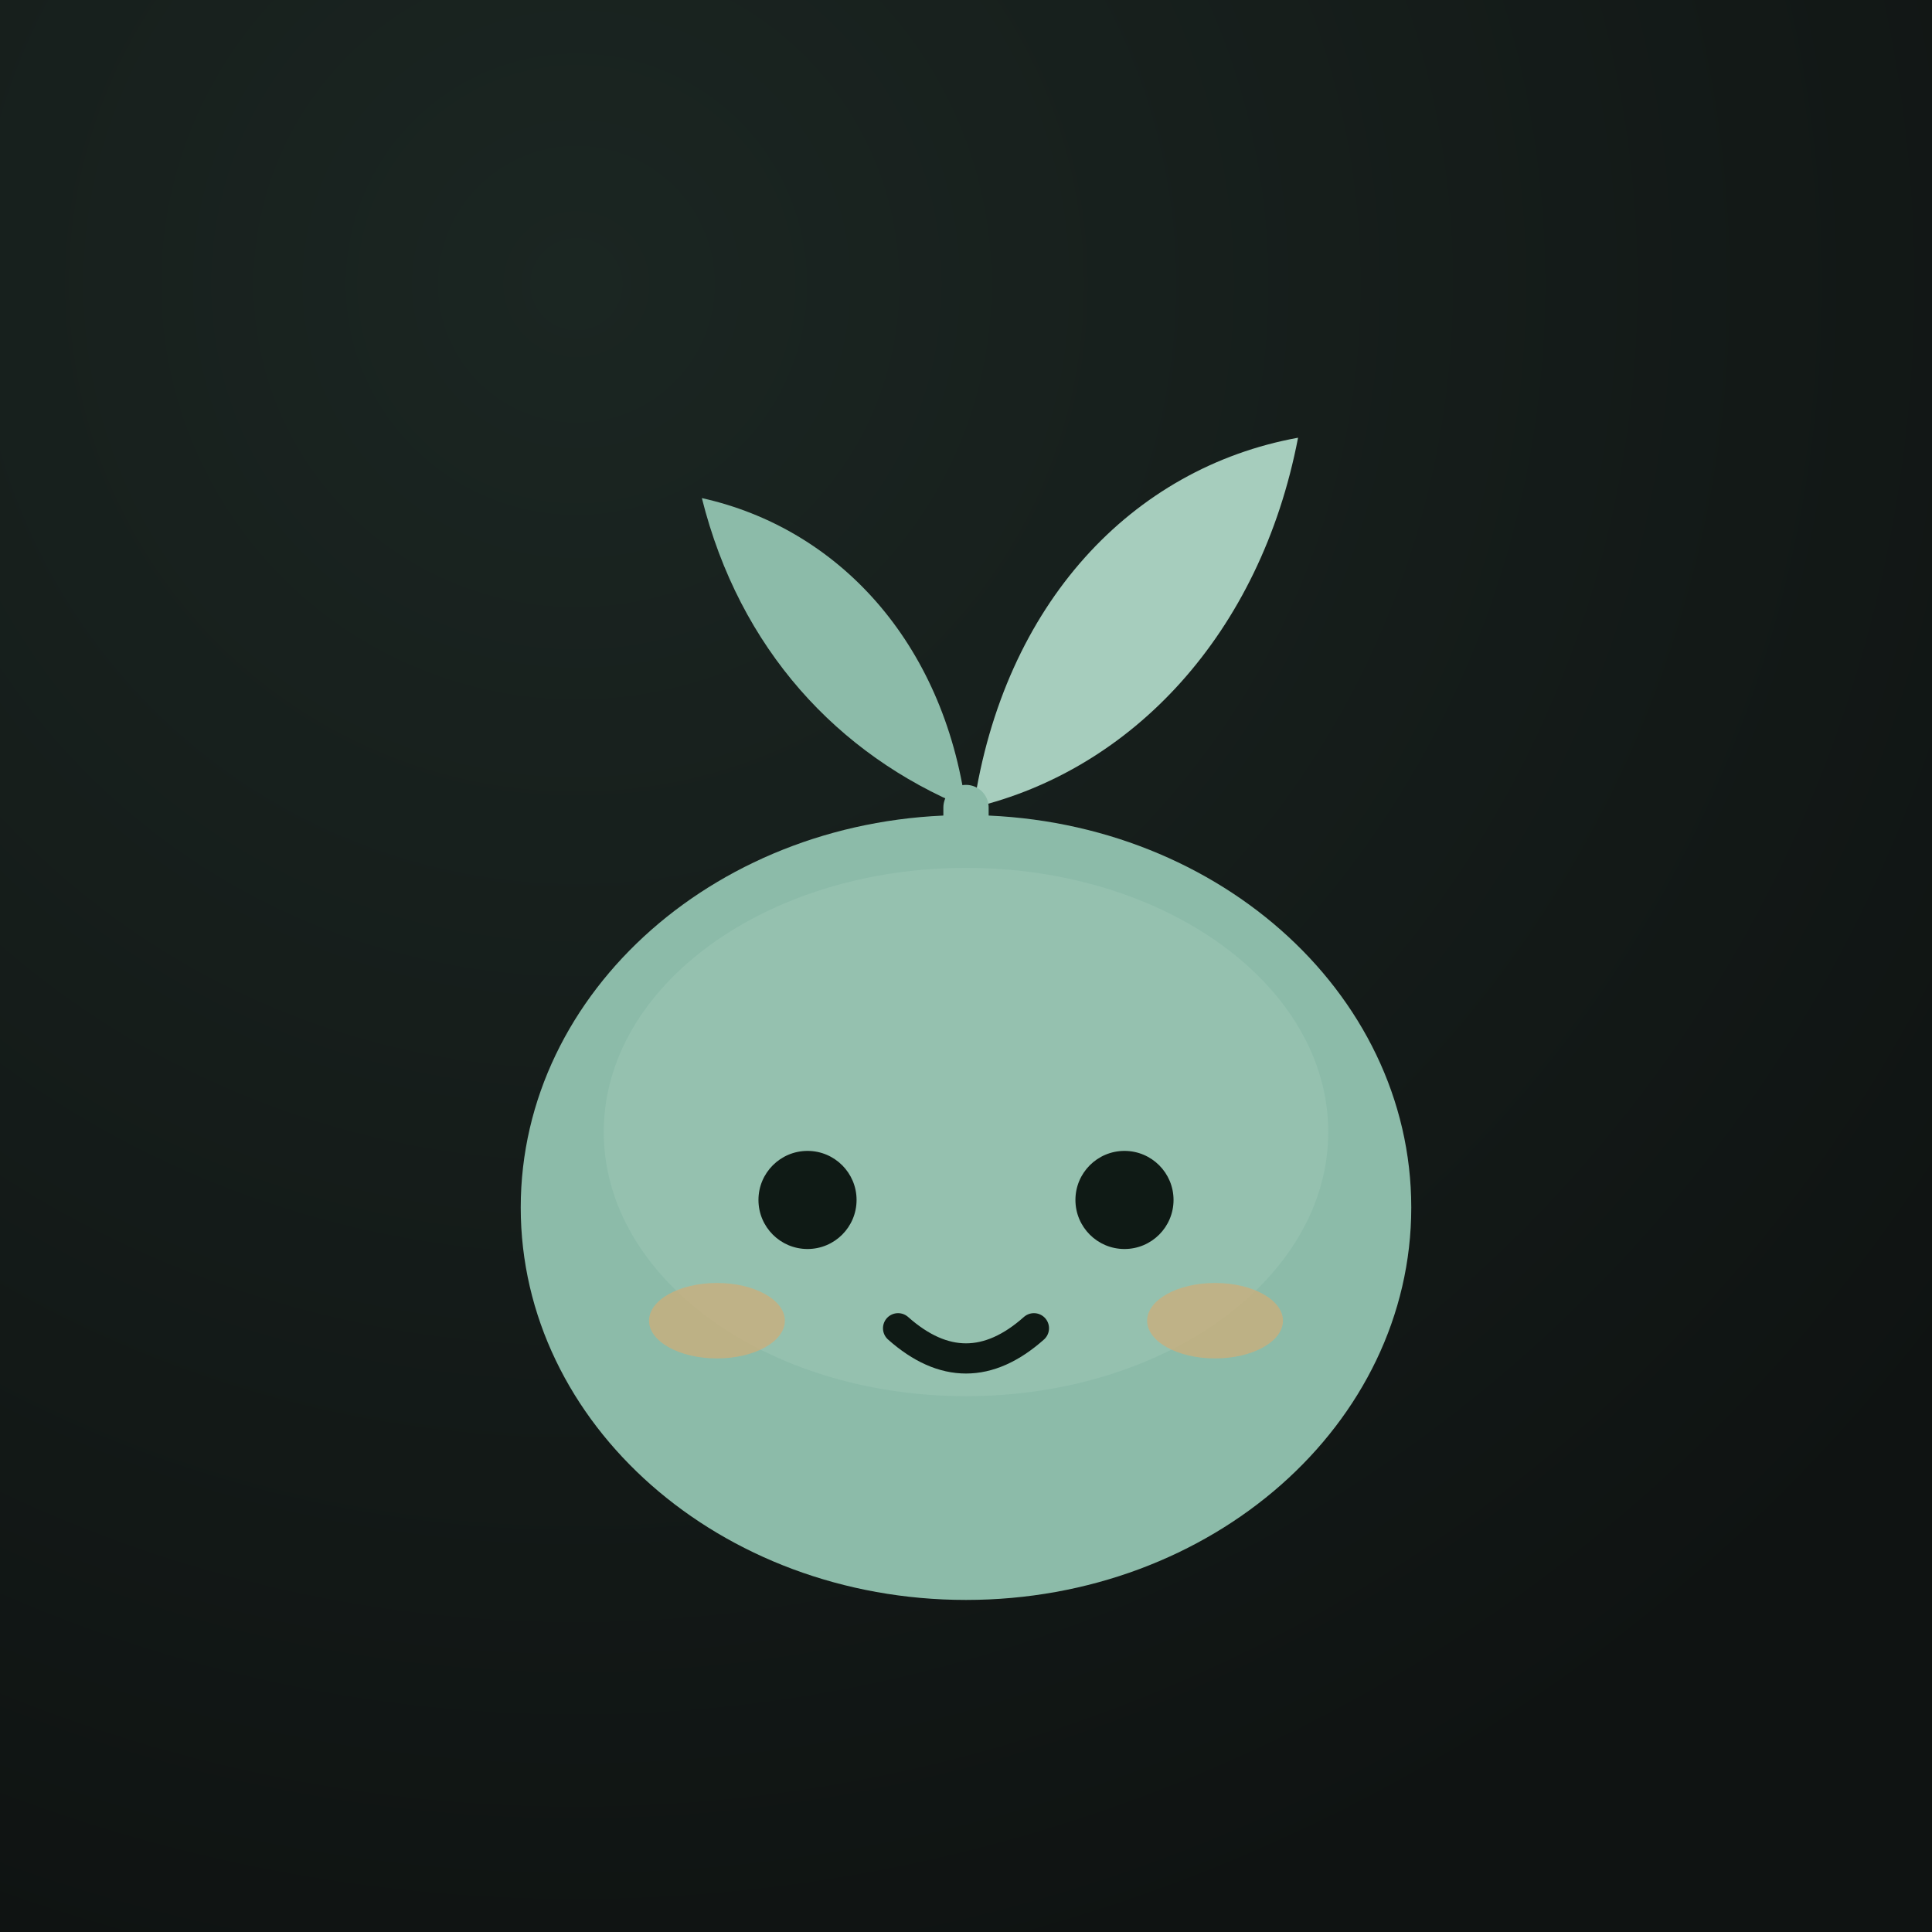
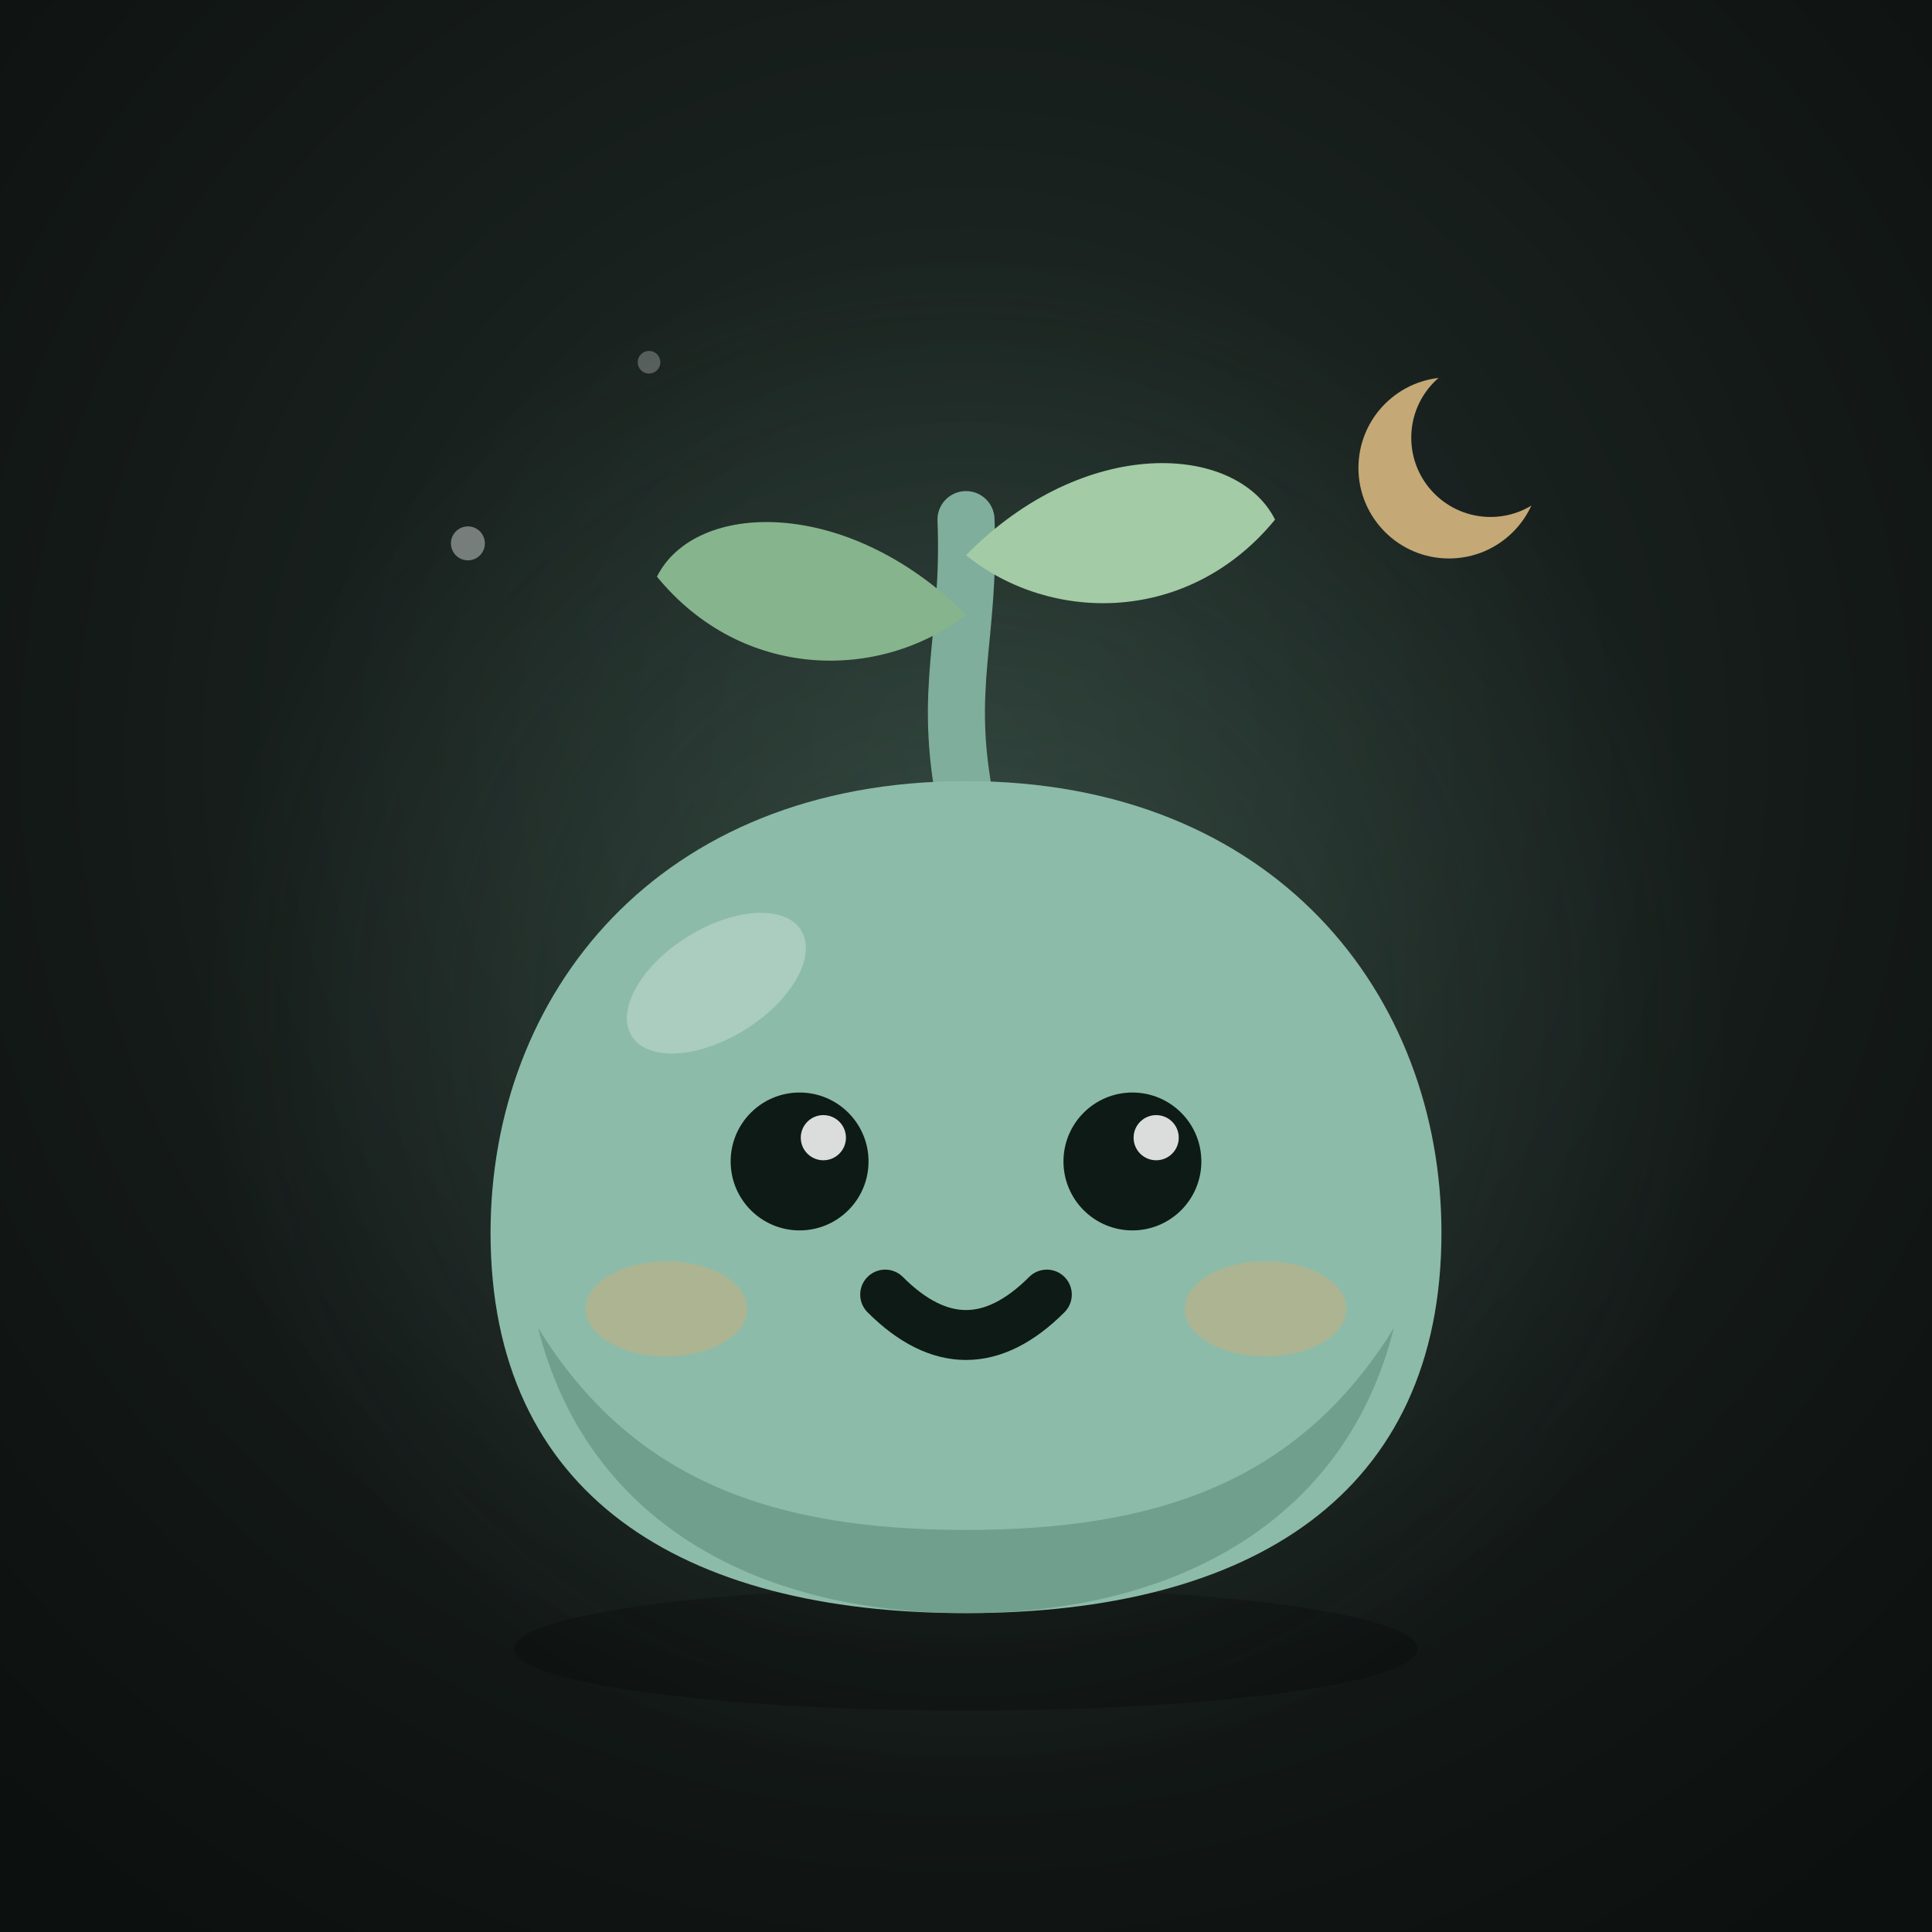
- <svg xmlns="http://www.w3.org/2000/svg" viewBox="0 0 512 512">
+ <svg xmlns="http://www.w3.org/2000/svg" viewBox="0 0 512 512" width="512" height="512">
  <defs>
-     <radialGradient id="g" cx="30%" cy="15%" r="90%">
-       <stop offset="0" stop-color="#1B2622" />
-       <stop offset="1" stop-color="#0F1312" />
+     <radialGradient id="bg" cx="256" cy="200" r="380" gradientUnits="userSpaceOnUse">
+       <stop offset="0" stop-color="#22302B" />
+       <stop offset=".6" stop-color="#141A18" />
+       <stop offset="1" stop-color="#0C100F" />
+     </radialGradient>
+     <radialGradient id="halo" cx="50%" cy="50%" r="50%">
+       <stop offset="0" stop-color="#7FAE9C" stop-opacity=".22" />
+       <stop offset="1" stop-color="#7FAE9C" stop-opacity="0" />
    </radialGradient>
  </defs>
-   <rect width="512" height="512" fill="url(#g)" />
-   <path d="M256 214 C 250 170, 222 140, 186 132 C 196 172, 222 200, 256 214 Z" fill="#8CBBA9" />
-   <path d="M258 214 C 266 160, 300 124, 344 116 C 334 168, 300 204, 258 214 Z" fill="#A6CDBD" />
-   <path d="M256 214 L 256 240" stroke="#8CBBA9" stroke-width="12" stroke-linecap="round" />
-   <ellipse cx="256" cy="320" rx="118" ry="104" fill="#8CBBA9" />
-   <ellipse cx="256" cy="300" rx="96" ry="70" fill="#9CC6B5" opacity=".55" />
-   <circle cx="214" cy="318" r="13" fill="#0F1A15" />
-   <circle cx="298" cy="318" r="13" fill="#0F1A15" />
-   <ellipse cx="190" cy="350" rx="18" ry="10" fill="#CDAE7A" opacity=".75" />
-   <ellipse cx="322" cy="350" rx="18" ry="10" fill="#CDAE7A" opacity=".75" />
-   <path d="M238 352 Q 256 368 274 352" stroke="#0F1A15" stroke-width="8" fill="none" stroke-linecap="round" />
+   <rect width="512" height="512" fill="url(#bg)" />
+   <circle cx="256" cy="270" r="205.0" fill="url(#halo)" />
+   <g opacity=".95">
+     <circle cx="384.0" cy="124.0" r="24.0" fill="#CDAE7A" />
+     <circle cx="395.0" cy="116.0" r="21.0" fill="url(#bg)" />
+   </g>
+   <circle cx="124.0" cy="144.0" r="4.5" fill="#E5E9E6" opacity=".45" />
+   <circle cx="172.0" cy="96.0" r="3.0" fill="#E5E9E6" opacity=".3" />
+   <ellipse cx="256" cy="436.95" rx="119.7" ry="16.38" fill="#000" opacity=".22" />
+   <g transform="translate(54.4 11.7) scale(6.3)">
+     <path d="M32 32 C31 27 32.2 25 32 20" stroke="#7FAE9C" stroke-width="2.4" fill="none" stroke-linecap="round" />
+     <path d="M32 24 C27 19 20.6 19.2 19 22.4 C22.6 26.8 28.4 26.8 32 24Z" fill="#86B48C" />
+     <path d="M32 21.5 C37 16.4 43.4 16.8 45 20 C41.4 24.4 35.6 24.4 32 21.5Z" fill="#A3CBA6" />
+     <path d="M32 31 C45 31 52 40 52 50 C52 61 44 66 32 66 C20 66 12 61 12 50 C12 40 19 31 32 31Z" fill="#8CBBA9" />
+     <path d="M14 54 C16 62 23 66 32 66 C41 66 48 62 50 54 C46 60.5 40 62.5 32 62.5 C24 62.5 18 60.5 14 54Z" fill="#5F8C7B" opacity=".6" />
+     <ellipse cx="21.5" cy="39.5" rx="4.2" ry="2.3" transform="rotate(-32 21.5 39.5)" fill="#fff" opacity=".26" />
+     <ellipse cx="19.4" cy="53.2" rx="3.4" ry="2" fill="#CDAE7A" opacity=".5" />
+     <ellipse cx="44.6" cy="53.2" rx="3.4" ry="2" fill="#CDAE7A" opacity=".5" />
+     <circle cx="25" cy="47" r="2.9" fill="#0E1A15" />
+     <circle cx="39" cy="47" r="2.9" fill="#0E1A15" />
+     <circle cx="26" cy="46" r=".95" fill="#fff" opacity=".85" />
+     <circle cx="40" cy="46" r=".95" fill="#fff" opacity=".85" />
+     <path d="M28.6 52.6 Q32 56 35.4 52.6" stroke="#0E1A15" stroke-width="2.1" fill="none" stroke-linecap="round" />
+   </g>
</svg>
